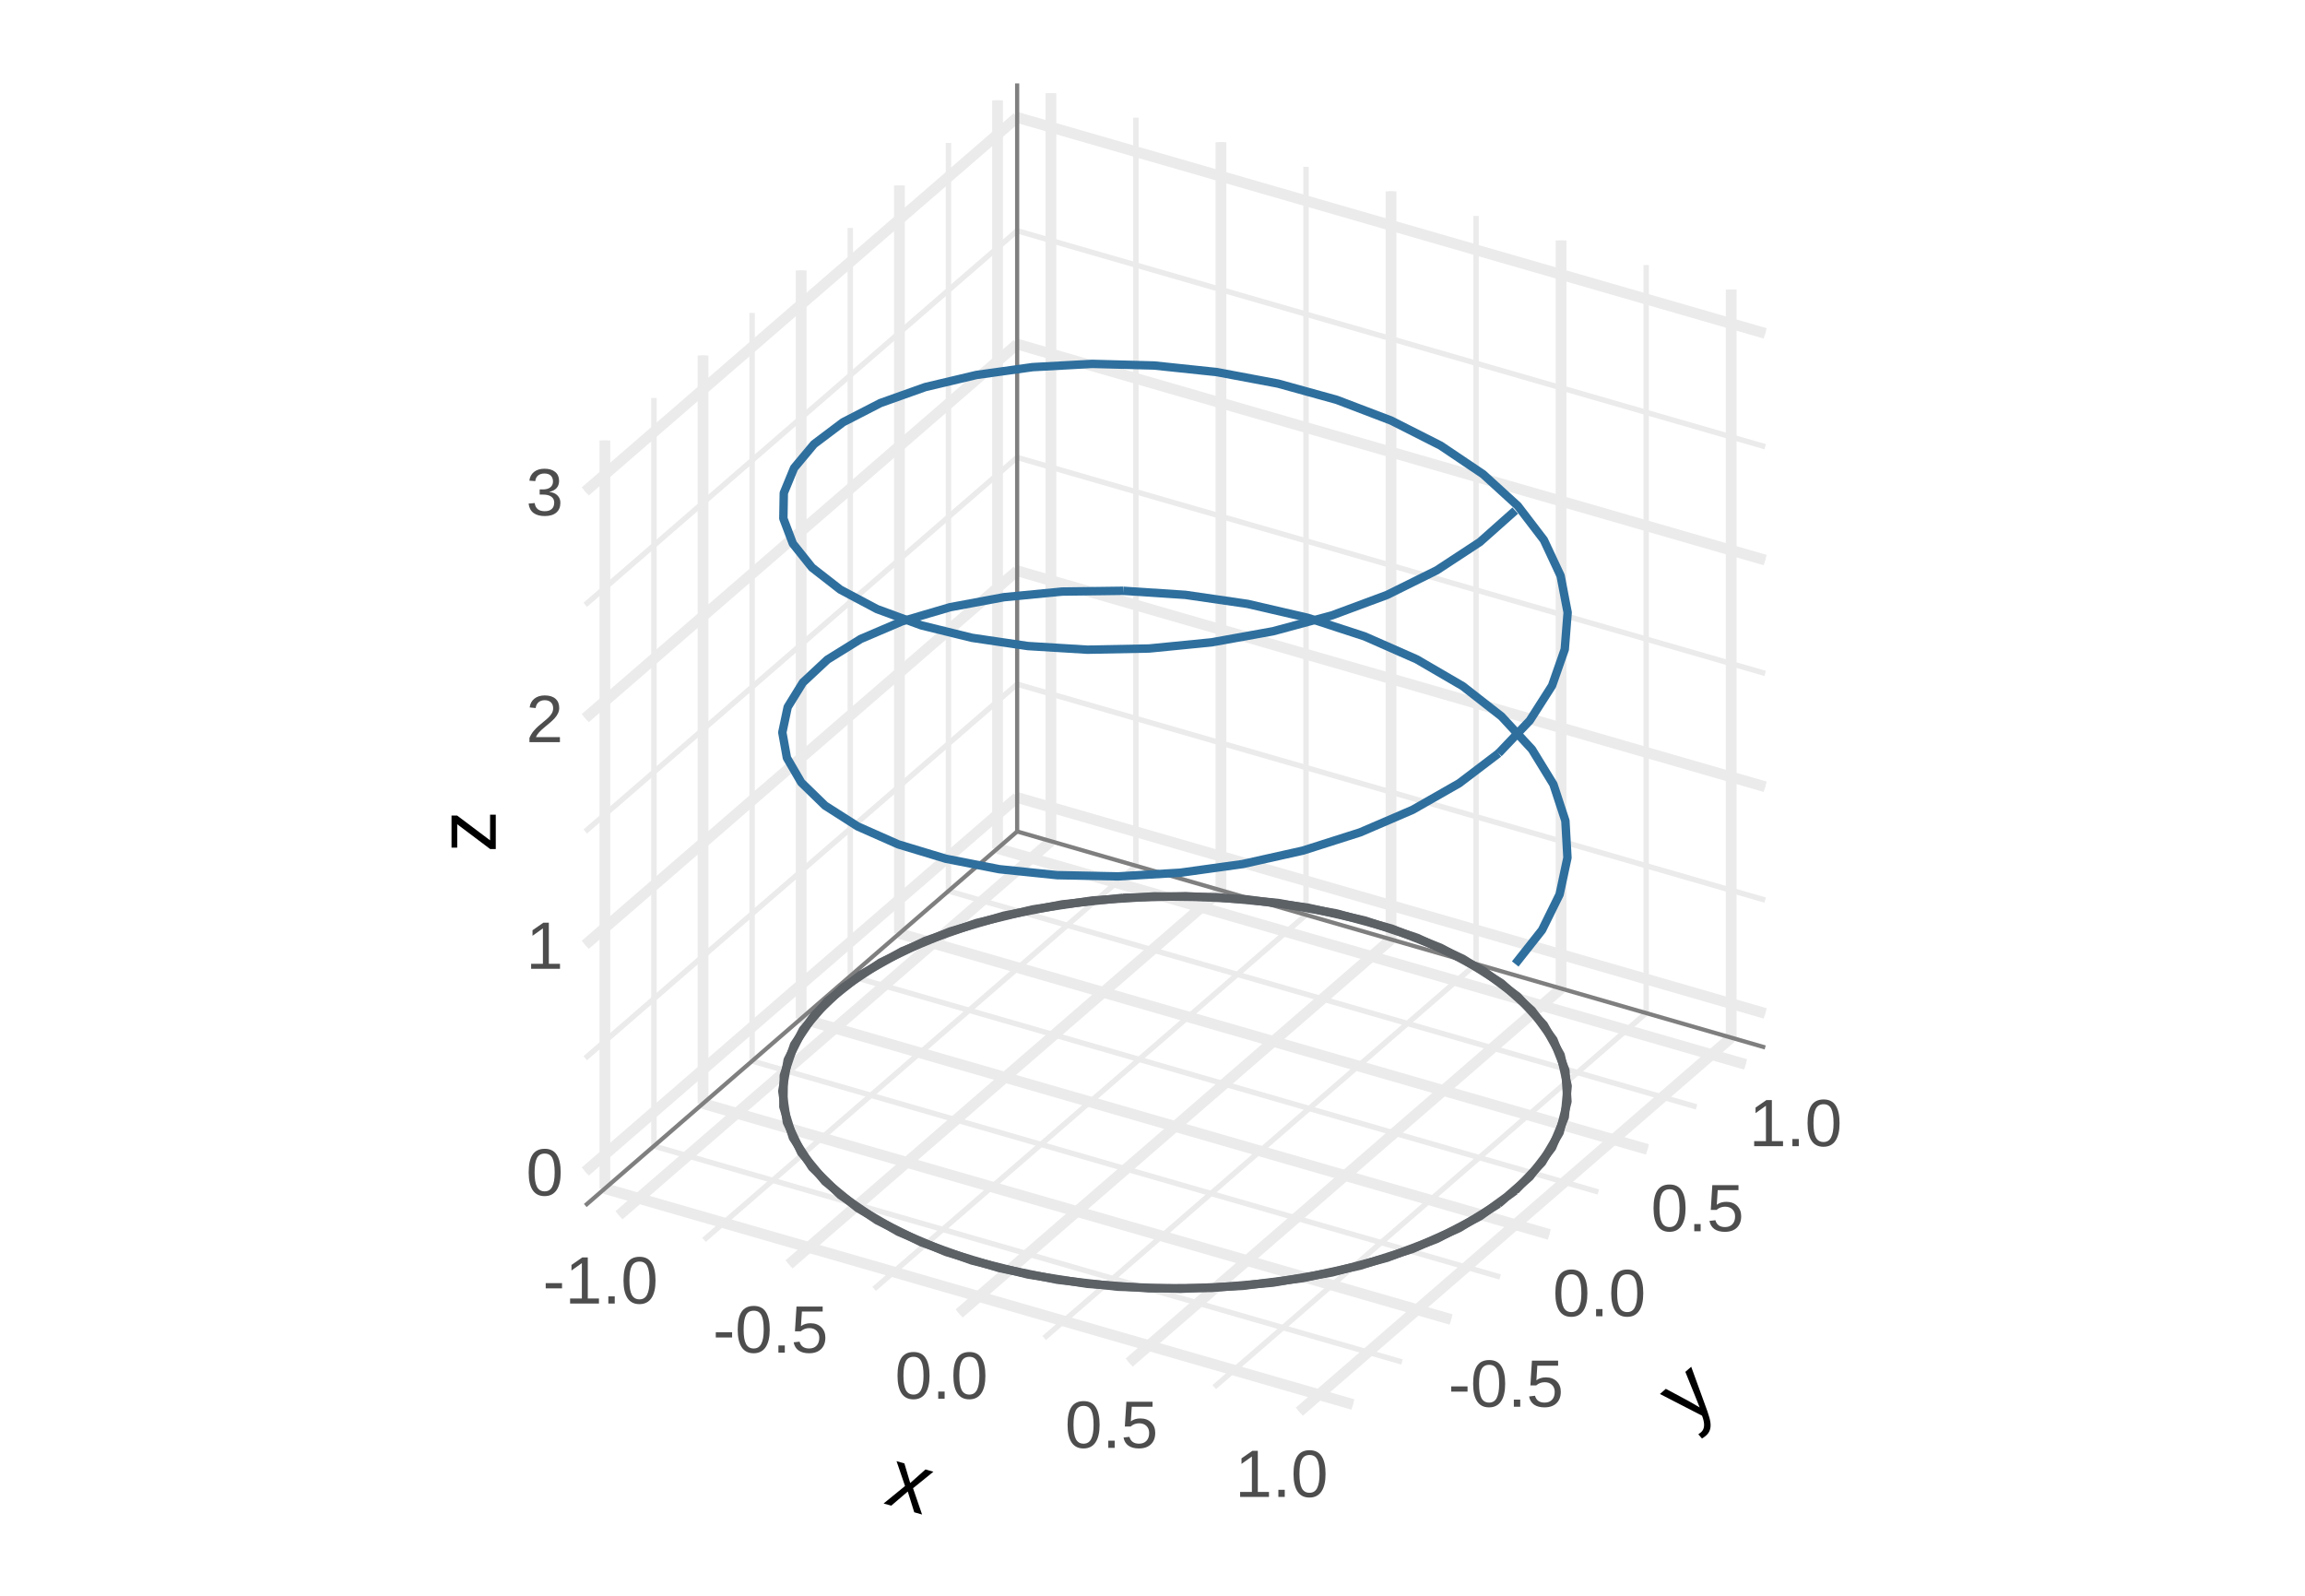
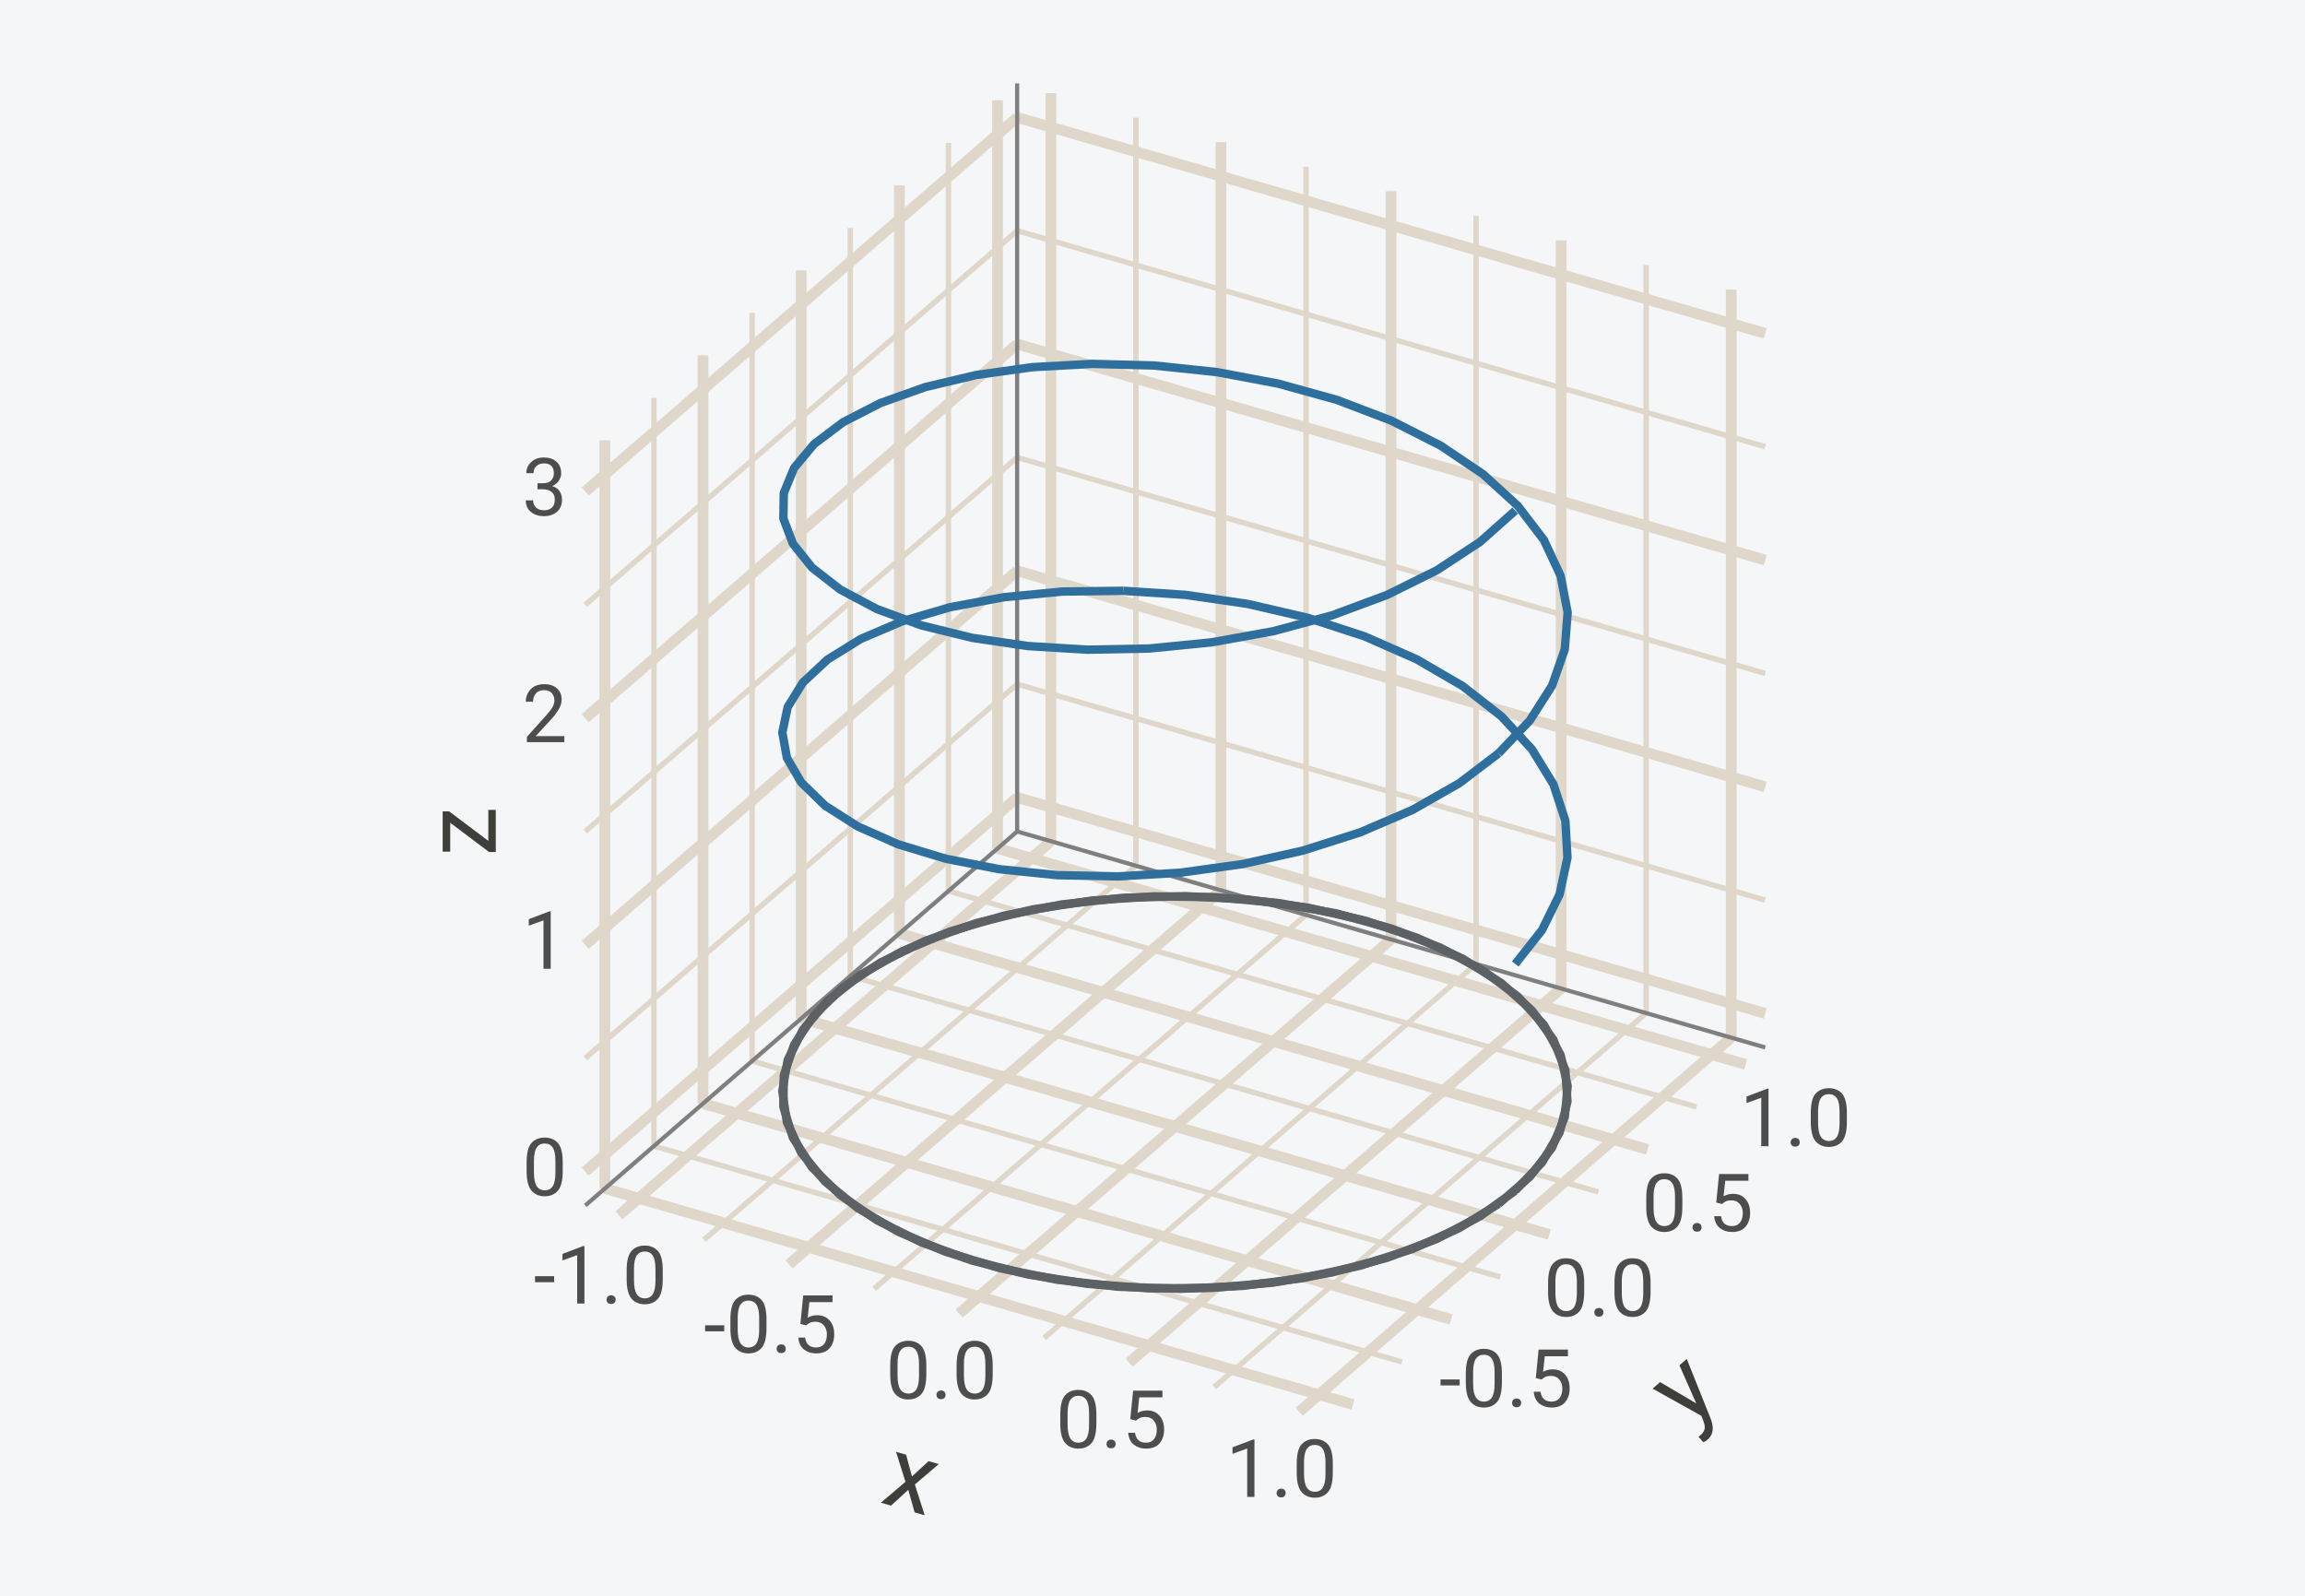
<svg xmlns="http://www.w3.org/2000/svg" width="468.00pt" height="324.00pt" viewBox="0 0 468.00 324.00">
  <g class="svglite">
    <defs>
      <style type="text/css">
-     .svglite line, .svglite polyline, .svglite polygon, .svglite path, .svglite rect, .svglite circle {
+     /* theme-aware-processed */
+     .svglite line, .svglite polyline, .svglite polygon, .svglite path, .svglite circle {
      fill: none;
-       stroke: #000000;
+       stroke: #3E3F3A;
+       stroke-linecap: round;
+       stroke-linejoin: round;
+       stroke-miterlimit: 10.00;
+     }
+     .svglite &gt; g &gt; rect {
+       fill: none;
+       stroke: #3E3F3A;
      stroke-linecap: round;
      stroke-linejoin: round;
      stroke-miterlimit: 10.00;
    }
    .svglite text {
      white-space: pre;
+       fill: #3E3F3A;
    }
    .svglite g.glyphgroup path {
      fill: inherit;
      stroke: none;
    }
  </style>
    </defs>
-     <rect width="100%" height="100%" style="stroke: none; fill: none;" />
+     <rect class="svg-bg" width="100%" height="100%" style="stroke: none; fill: #F5F6F8;" />
    <defs>
      <clipPath id="cpMC4wMHw0NjguMDB8MC4wMHwzMjQuMDA=">
        <rect x="0.00" y="0.00" width="468.00" height="324.00" />
      </clipPath>
    </defs>
    <g clip-path="url(#cpMC4wMHw0NjguMDB8MC4wMHwzMjQuMDA=)">
</g>
    <defs>
      <clipPath id="cpNzIuMDB8Mzk2LjAwfDAuMDB8MzI0LjAw">
        <rect x="72.00" y="0.00" width="324.00" height="324.00" />
      </clipPath>
    </defs>
    <g clip-path="url(#cpNzIuMDB8Mzk2LjAwfDAuMDB8MzI0LjAw)">
      <rect x="72.00" y="0.00" width="324.00" height="324.00" style="stroke-width: 1.65; stroke: none;" />
    </g>
    <g clip-path="url(#cpMC4wMHw0NjguMDB8MC4wMHwzMjQuMDA=)">
      <rect x="80.47" y="8.47" width="307.06" height="307.06" style="stroke-width: 1.65; stroke: none;" />
    </g>
    <defs>
      <clipPath id="cpOTcuNjd8Mzc5LjU2fDE2LjQ0fDI4OS4xMQ==">
        <rect x="97.67" y="16.44" width="281.90" height="272.67" />
      </clipPath>
    </defs>
    <g clip-path="url(#cpOTcuNjd8Mzc5LjU2fDE2LjQ0fDI4OS4xMQ==)">
-       <polyline points="122.81,241.32 122.81,89.43 " style="stroke-width: 1.10; stroke: #EBEBEB; stroke-linecap: butt;" />
-       <polyline points="132.77,232.69 132.77,80.80 " style="stroke-width: 1.10; stroke: #EBEBEB; stroke-linecap: butt;" />
-       <polyline points="142.74,224.06 142.74,72.17 " style="stroke-width: 1.10; stroke: #EBEBEB; stroke-linecap: butt;" />
-       <polyline points="152.71,215.42 152.71,63.54 " style="stroke-width: 1.10; stroke: #EBEBEB; stroke-linecap: butt;" />
-       <polyline points="162.67,206.79 162.67,54.91 " style="stroke-width: 1.10; stroke: #EBEBEB; stroke-linecap: butt;" />
-       <polyline points="172.64,198.16 172.64,46.28 " style="stroke-width: 1.10; stroke: #EBEBEB; stroke-linecap: butt;" />
-       <polyline points="182.61,189.53 182.61,37.65 " style="stroke-width: 1.10; stroke: #EBEBEB; stroke-linecap: butt;" />
-       <polyline points="192.57,180.90 192.57,29.01 " style="stroke-width: 1.10; stroke: #EBEBEB; stroke-linecap: butt;" />
-       <polyline points="202.54,172.27 202.54,20.38 " style="stroke-width: 1.10; stroke: #EBEBEB; stroke-linecap: butt;" />
-       <polyline points="122.81,241.32 122.81,89.43 " style="stroke-width: 2.19; stroke: #EBEBEB; stroke-linecap: butt;" />
-       <polyline points="142.74,224.06 142.74,72.17 " style="stroke-width: 2.19; stroke: #EBEBEB; stroke-linecap: butt;" />
-       <polyline points="162.67,206.79 162.67,54.91 " style="stroke-width: 2.19; stroke: #EBEBEB; stroke-linecap: butt;" />
-       <polyline points="182.61,189.53 182.61,37.65 " style="stroke-width: 2.19; stroke: #EBEBEB; stroke-linecap: butt;" />
-       <polyline points="202.54,172.27 202.54,20.38 " style="stroke-width: 2.19; stroke: #EBEBEB; stroke-linecap: butt;" />
-       <polyline points="118.83,237.86 206.52,161.92 " style="stroke-width: 1.10; stroke: #EBEBEB; stroke-linecap: butt;" />
-       <polyline points="118.83,214.85 206.52,138.91 " style="stroke-width: 1.10; stroke: #EBEBEB; stroke-linecap: butt;" />
-       <polyline points="118.83,191.83 206.52,115.89 " style="stroke-width: 1.10; stroke: #EBEBEB; stroke-linecap: butt;" />
-       <polyline points="118.83,168.82 206.52,92.88 " style="stroke-width: 1.10; stroke: #EBEBEB; stroke-linecap: butt;" />
-       <polyline points="118.83,145.81 206.52,69.87 " style="stroke-width: 1.10; stroke: #EBEBEB; stroke-linecap: butt;" />
-       <polyline points="118.83,122.80 206.52,46.85 " style="stroke-width: 1.10; stroke: #EBEBEB; stroke-linecap: butt;" />
-       <polyline points="118.83,99.78 206.52,23.84 " style="stroke-width: 1.10; stroke: #EBEBEB; stroke-linecap: butt;" />
-       <polyline points="118.83,237.86 206.52,161.92 " style="stroke-width: 2.19; stroke: #EBEBEB; stroke-linecap: butt;" />
-       <polyline points="118.83,191.83 206.52,115.89 " style="stroke-width: 2.19; stroke: #EBEBEB; stroke-linecap: butt;" />
-       <polyline points="118.83,145.81 206.52,69.87 " style="stroke-width: 2.19; stroke: #EBEBEB; stroke-linecap: butt;" />
-       <polyline points="118.83,99.78 206.52,23.84 " style="stroke-width: 2.19; stroke: #EBEBEB; stroke-linecap: butt;" />
-       <polyline points="213.37,170.80 213.37,18.92 " style="stroke-width: 1.10; stroke: #EBEBEB; stroke-linecap: butt;" />
-       <polyline points="230.63,175.78 230.63,23.90 " style="stroke-width: 1.10; stroke: #EBEBEB; stroke-linecap: butt;" />
-       <polyline points="247.90,180.77 247.90,28.88 " style="stroke-width: 1.10; stroke: #EBEBEB; stroke-linecap: butt;" />
-       <polyline points="265.17,185.75 265.17,33.87 " style="stroke-width: 1.10; stroke: #EBEBEB; stroke-linecap: butt;" />
-       <polyline points="282.43,190.74 282.43,38.85 " style="stroke-width: 1.10; stroke: #EBEBEB; stroke-linecap: butt;" />
-       <polyline points="299.70,195.72 299.70,43.84 " style="stroke-width: 1.10; stroke: #EBEBEB; stroke-linecap: butt;" />
-       <polyline points="316.96,200.71 316.96,48.82 " style="stroke-width: 1.10; stroke: #EBEBEB; stroke-linecap: butt;" />
-       <polyline points="334.23,205.69 334.23,53.81 " style="stroke-width: 1.10; stroke: #EBEBEB; stroke-linecap: butt;" />
-       <polyline points="351.50,210.67 351.50,58.79 " style="stroke-width: 1.10; stroke: #EBEBEB; stroke-linecap: butt;" />
-       <polyline points="213.37,170.80 213.37,18.92 " style="stroke-width: 2.19; stroke: #EBEBEB; stroke-linecap: butt;" />
-       <polyline points="247.90,180.77 247.90,28.88 " style="stroke-width: 2.19; stroke: #EBEBEB; stroke-linecap: butt;" />
-       <polyline points="282.43,190.74 282.43,38.85 " style="stroke-width: 2.19; stroke: #EBEBEB; stroke-linecap: butt;" />
-       <polyline points="316.96,200.71 316.96,48.82 " style="stroke-width: 2.19; stroke: #EBEBEB; stroke-linecap: butt;" />
-       <polyline points="351.50,210.67 351.50,58.79 " style="stroke-width: 2.19; stroke: #EBEBEB; stroke-linecap: butt;" />
-       <polyline points="206.52,161.92 358.40,205.76 " style="stroke-width: 1.10; stroke: #EBEBEB; stroke-linecap: butt;" />
-       <polyline points="206.52,138.91 358.40,182.75 " style="stroke-width: 1.10; stroke: #EBEBEB; stroke-linecap: butt;" />
-       <polyline points="206.52,115.89 358.40,159.74 " style="stroke-width: 1.10; stroke: #EBEBEB; stroke-linecap: butt;" />
-       <polyline points="206.52,92.88 358.40,136.73 " style="stroke-width: 1.10; stroke: #EBEBEB; stroke-linecap: butt;" />
-       <polyline points="206.52,69.87 358.40,113.71 " style="stroke-width: 1.10; stroke: #EBEBEB; stroke-linecap: butt;" />
-       <polyline points="206.52,46.85 358.40,90.70 " style="stroke-width: 1.10; stroke: #EBEBEB; stroke-linecap: butt;" />
-       <polyline points="206.52,23.84 358.40,67.69 " style="stroke-width: 1.10; stroke: #EBEBEB; stroke-linecap: butt;" />
-       <polyline points="206.52,161.92 358.40,205.76 " style="stroke-width: 2.19; stroke: #EBEBEB; stroke-linecap: butt;" />
-       <polyline points="206.52,115.89 358.40,159.74 " style="stroke-width: 2.19; stroke: #EBEBEB; stroke-linecap: butt;" />
-       <polyline points="206.52,69.87 358.40,113.71 " style="stroke-width: 2.19; stroke: #EBEBEB; stroke-linecap: butt;" />
-       <polyline points="206.52,23.84 358.40,67.69 " style="stroke-width: 2.19; stroke: #EBEBEB; stroke-linecap: butt;" />
-       <polyline points="125.68,246.74 213.37,170.80 " style="stroke-width: 1.10; stroke: #EBEBEB; stroke-linecap: butt;" />
-       <polyline points="142.94,251.73 230.63,175.78 " style="stroke-width: 1.10; stroke: #EBEBEB; stroke-linecap: butt;" />
-       <polyline points="160.21,256.71 247.90,180.77 " style="stroke-width: 1.10; stroke: #EBEBEB; stroke-linecap: butt;" />
-       <polyline points="177.48,261.69 265.17,185.75 " style="stroke-width: 1.10; stroke: #EBEBEB; stroke-linecap: butt;" />
-       <polyline points="194.74,266.68 282.43,190.74 " style="stroke-width: 1.10; stroke: #EBEBEB; stroke-linecap: butt;" />
-       <polyline points="212.01,271.66 299.70,195.72 " style="stroke-width: 1.10; stroke: #EBEBEB; stroke-linecap: butt;" />
-       <polyline points="229.27,276.65 316.96,200.71 " style="stroke-width: 1.10; stroke: #EBEBEB; stroke-linecap: butt;" />
-       <polyline points="246.54,281.63 334.23,205.69 " style="stroke-width: 1.10; stroke: #EBEBEB; stroke-linecap: butt;" />
-       <polyline points="263.81,286.62 351.50,210.67 " style="stroke-width: 1.10; stroke: #EBEBEB; stroke-linecap: butt;" />
-       <polyline points="125.68,246.74 213.37,170.80 " style="stroke-width: 2.19; stroke: #EBEBEB; stroke-linecap: butt;" />
-       <polyline points="160.21,256.71 247.90,180.77 " style="stroke-width: 2.19; stroke: #EBEBEB; stroke-linecap: butt;" />
-       <polyline points="194.74,266.68 282.43,190.74 " style="stroke-width: 2.19; stroke: #EBEBEB; stroke-linecap: butt;" />
-       <polyline points="229.27,276.65 316.96,200.71 " style="stroke-width: 2.19; stroke: #EBEBEB; stroke-linecap: butt;" />
-       <polyline points="263.81,286.62 351.50,210.67 " style="stroke-width: 2.19; stroke: #EBEBEB; stroke-linecap: butt;" />
-       <polyline points="122.81,241.32 274.69,285.16 " style="stroke-width: 1.10; stroke: #EBEBEB; stroke-linecap: butt;" />
-       <polyline points="132.77,232.69 284.66,276.53 " style="stroke-width: 1.10; stroke: #EBEBEB; stroke-linecap: butt;" />
-       <polyline points="142.74,224.06 294.62,267.90 " style="stroke-width: 1.10; stroke: #EBEBEB; stroke-linecap: butt;" />
-       <polyline points="152.71,215.42 304.59,259.27 " style="stroke-width: 1.10; stroke: #EBEBEB; stroke-linecap: butt;" />
-       <polyline points="162.67,206.79 314.56,250.64 " style="stroke-width: 1.10; stroke: #EBEBEB; stroke-linecap: butt;" />
-       <polyline points="172.64,198.16 324.52,242.01 " style="stroke-width: 1.10; stroke: #EBEBEB; stroke-linecap: butt;" />
-       <polyline points="182.61,189.53 334.49,233.37 " style="stroke-width: 1.10; stroke: #EBEBEB; stroke-linecap: butt;" />
-       <polyline points="192.57,180.90 344.46,224.74 " style="stroke-width: 1.10; stroke: #EBEBEB; stroke-linecap: butt;" />
-       <polyline points="202.54,172.27 354.42,216.11 " style="stroke-width: 1.10; stroke: #EBEBEB; stroke-linecap: butt;" />
-       <polyline points="122.81,241.32 274.69,285.16 " style="stroke-width: 2.19; stroke: #EBEBEB; stroke-linecap: butt;" />
-       <polyline points="142.74,224.06 294.62,267.90 " style="stroke-width: 2.19; stroke: #EBEBEB; stroke-linecap: butt;" />
-       <polyline points="162.67,206.79 314.56,250.64 " style="stroke-width: 2.19; stroke: #EBEBEB; stroke-linecap: butt;" />
-       <polyline points="182.61,189.53 334.49,233.37 " style="stroke-width: 2.19; stroke: #EBEBEB; stroke-linecap: butt;" />
-       <polyline points="202.54,172.27 354.42,216.11 " style="stroke-width: 2.19; stroke: #EBEBEB; stroke-linecap: butt;" />
+       <polyline points="122.81,241.32 122.81,89.43 " style="stroke-width: 1.10; stroke: #DFD7CA; stroke-linecap: butt;" />
+       <polyline points="132.77,232.69 132.77,80.80 " style="stroke-width: 1.10; stroke: #DFD7CA; stroke-linecap: butt;" />
+       <polyline points="142.74,224.06 142.74,72.17 " style="stroke-width: 1.10; stroke: #DFD7CA; stroke-linecap: butt;" />
+       <polyline points="152.71,215.42 152.71,63.54 " style="stroke-width: 1.10; stroke: #DFD7CA; stroke-linecap: butt;" />
+       <polyline points="162.67,206.79 162.67,54.91 " style="stroke-width: 1.10; stroke: #DFD7CA; stroke-linecap: butt;" />
+       <polyline points="172.64,198.16 172.64,46.28 " style="stroke-width: 1.10; stroke: #DFD7CA; stroke-linecap: butt;" />
+       <polyline points="182.61,189.53 182.61,37.65 " style="stroke-width: 1.10; stroke: #DFD7CA; stroke-linecap: butt;" />
+       <polyline points="192.57,180.90 192.57,29.01 " style="stroke-width: 1.10; stroke: #DFD7CA; stroke-linecap: butt;" />
+       <polyline points="202.54,172.27 202.54,20.38 " style="stroke-width: 1.10; stroke: #DFD7CA; stroke-linecap: butt;" />
+       <polyline points="122.81,241.32 122.81,89.43 " style="stroke-width: 2.19; stroke: #DFD7CA; stroke-linecap: butt;" />
+       <polyline points="142.74,224.06 142.74,72.17 " style="stroke-width: 2.19; stroke: #DFD7CA; stroke-linecap: butt;" />
+       <polyline points="162.67,206.79 162.67,54.91 " style="stroke-width: 2.19; stroke: #DFD7CA; stroke-linecap: butt;" />
+       <polyline points="182.61,189.53 182.61,37.65 " style="stroke-width: 2.19; stroke: #DFD7CA; stroke-linecap: butt;" />
+       <polyline points="202.54,172.27 202.54,20.38 " style="stroke-width: 2.19; stroke: #DFD7CA; stroke-linecap: butt;" />
+       <polyline points="118.83,237.86 206.52,161.92 " style="stroke-width: 1.10; stroke: #DFD7CA; stroke-linecap: butt;" />
+       <polyline points="118.83,214.85 206.52,138.91 " style="stroke-width: 1.10; stroke: #DFD7CA; stroke-linecap: butt;" />
+       <polyline points="118.83,191.83 206.52,115.89 " style="stroke-width: 1.10; stroke: #DFD7CA; stroke-linecap: butt;" />
+       <polyline points="118.83,168.82 206.52,92.88 " style="stroke-width: 1.10; stroke: #DFD7CA; stroke-linecap: butt;" />
+       <polyline points="118.83,145.81 206.52,69.87 " style="stroke-width: 1.10; stroke: #DFD7CA; stroke-linecap: butt;" />
+       <polyline points="118.83,122.80 206.52,46.85 " style="stroke-width: 1.10; stroke: #DFD7CA; stroke-linecap: butt;" />
+       <polyline points="118.83,99.78 206.52,23.84 " style="stroke-width: 1.10; stroke: #DFD7CA; stroke-linecap: butt;" />
+       <polyline points="118.83,237.86 206.52,161.92 " style="stroke-width: 2.19; stroke: #DFD7CA; stroke-linecap: butt;" />
+       <polyline points="118.83,191.83 206.52,115.89 " style="stroke-width: 2.19; stroke: #DFD7CA; stroke-linecap: butt;" />
+       <polyline points="118.83,145.81 206.52,69.87 " style="stroke-width: 2.19; stroke: #DFD7CA; stroke-linecap: butt;" />
+       <polyline points="118.83,99.78 206.52,23.84 " style="stroke-width: 2.19; stroke: #DFD7CA; stroke-linecap: butt;" />
+       <polyline points="213.37,170.80 213.37,18.92 " style="stroke-width: 1.10; stroke: #DFD7CA; stroke-linecap: butt;" />
+       <polyline points="230.63,175.78 230.63,23.90 " style="stroke-width: 1.10; stroke: #DFD7CA; stroke-linecap: butt;" />
+       <polyline points="247.90,180.77 247.90,28.88 " style="stroke-width: 1.10; stroke: #DFD7CA; stroke-linecap: butt;" />
+       <polyline points="265.17,185.75 265.17,33.87 " style="stroke-width: 1.10; stroke: #DFD7CA; stroke-linecap: butt;" />
+       <polyline points="282.43,190.74 282.43,38.85 " style="stroke-width: 1.10; stroke: #DFD7CA; stroke-linecap: butt;" />
+       <polyline points="299.70,195.72 299.70,43.84 " style="stroke-width: 1.10; stroke: #DFD7CA; stroke-linecap: butt;" />
+       <polyline points="316.96,200.71 316.96,48.82 " style="stroke-width: 1.10; stroke: #DFD7CA; stroke-linecap: butt;" />
+       <polyline points="334.23,205.69 334.23,53.81 " style="stroke-width: 1.10; stroke: #DFD7CA; stroke-linecap: butt;" />
+       <polyline points="351.50,210.67 351.50,58.79 " style="stroke-width: 1.10; stroke: #DFD7CA; stroke-linecap: butt;" />
+       <polyline points="213.37,170.80 213.37,18.92 " style="stroke-width: 2.19; stroke: #DFD7CA; stroke-linecap: butt;" />
+       <polyline points="247.90,180.77 247.90,28.88 " style="stroke-width: 2.19; stroke: #DFD7CA; stroke-linecap: butt;" />
+       <polyline points="282.43,190.74 282.43,38.85 " style="stroke-width: 2.19; stroke: #DFD7CA; stroke-linecap: butt;" />
+       <polyline points="316.96,200.71 316.96,48.82 " style="stroke-width: 2.19; stroke: #DFD7CA; stroke-linecap: butt;" />
+       <polyline points="351.50,210.67 351.50,58.79 " style="stroke-width: 2.19; stroke: #DFD7CA; stroke-linecap: butt;" />
+       <polyline points="206.52,161.92 358.40,205.76 " style="stroke-width: 1.10; stroke: #DFD7CA; stroke-linecap: butt;" />
+       <polyline points="206.52,138.91 358.40,182.75 " style="stroke-width: 1.10; stroke: #DFD7CA; stroke-linecap: butt;" />
+       <polyline points="206.52,115.89 358.40,159.74 " style="stroke-width: 1.10; stroke: #DFD7CA; stroke-linecap: butt;" />
+       <polyline points="206.52,92.88 358.40,136.73 " style="stroke-width: 1.10; stroke: #DFD7CA; stroke-linecap: butt;" />
+       <polyline points="206.52,69.87 358.40,113.71 " style="stroke-width: 1.10; stroke: #DFD7CA; stroke-linecap: butt;" />
+       <polyline points="206.52,46.85 358.40,90.70 " style="stroke-width: 1.10; stroke: #DFD7CA; stroke-linecap: butt;" />
+       <polyline points="206.52,23.84 358.40,67.69 " style="stroke-width: 1.10; stroke: #DFD7CA; stroke-linecap: butt;" />
+       <polyline points="206.52,161.92 358.40,205.76 " style="stroke-width: 2.19; stroke: #DFD7CA; stroke-linecap: butt;" />
+       <polyline points="206.52,115.89 358.40,159.74 " style="stroke-width: 2.19; stroke: #DFD7CA; stroke-linecap: butt;" />
+       <polyline points="206.52,69.87 358.40,113.71 " style="stroke-width: 2.19; stroke: #DFD7CA; stroke-linecap: butt;" />
+       <polyline points="206.52,23.84 358.40,67.69 " style="stroke-width: 2.19; stroke: #DFD7CA; stroke-linecap: butt;" />
+       <polyline points="125.68,246.74 213.37,170.80 " style="stroke-width: 1.10; stroke: #DFD7CA; stroke-linecap: butt;" />
+       <polyline points="142.94,251.73 230.63,175.78 " style="stroke-width: 1.10; stroke: #DFD7CA; stroke-linecap: butt;" />
+       <polyline points="160.21,256.71 247.90,180.77 " style="stroke-width: 1.10; stroke: #DFD7CA; stroke-linecap: butt;" />
+       <polyline points="177.48,261.69 265.17,185.75 " style="stroke-width: 1.10; stroke: #DFD7CA; stroke-linecap: butt;" />
+       <polyline points="194.74,266.68 282.43,190.74 " style="stroke-width: 1.10; stroke: #DFD7CA; stroke-linecap: butt;" />
+       <polyline points="212.01,271.66 299.70,195.72 " style="stroke-width: 1.10; stroke: #DFD7CA; stroke-linecap: butt;" />
+       <polyline points="229.27,276.65 316.96,200.71 " style="stroke-width: 1.10; stroke: #DFD7CA; stroke-linecap: butt;" />
+       <polyline points="246.54,281.63 334.23,205.69 " style="stroke-width: 1.10; stroke: #DFD7CA; stroke-linecap: butt;" />
+       <polyline points="263.81,286.62 351.50,210.67 " style="stroke-width: 1.10; stroke: #DFD7CA; stroke-linecap: butt;" />
+       <polyline points="125.68,246.74 213.37,170.80 " style="stroke-width: 2.19; stroke: #DFD7CA; stroke-linecap: butt;" />
+       <polyline points="160.21,256.71 247.90,180.77 " style="stroke-width: 2.19; stroke: #DFD7CA; stroke-linecap: butt;" />
+       <polyline points="194.74,266.68 282.43,190.74 " style="stroke-width: 2.19; stroke: #DFD7CA; stroke-linecap: butt;" />
+       <polyline points="229.27,276.65 316.96,200.71 " style="stroke-width: 2.19; stroke: #DFD7CA; stroke-linecap: butt;" />
+       <polyline points="263.81,286.62 351.50,210.67 " style="stroke-width: 2.19; stroke: #DFD7CA; stroke-linecap: butt;" />
+       <polyline points="122.81,241.32 274.69,285.16 " style="stroke-width: 1.10; stroke: #DFD7CA; stroke-linecap: butt;" />
+       <polyline points="132.77,232.69 284.66,276.53 " style="stroke-width: 1.10; stroke: #DFD7CA; stroke-linecap: butt;" />
+       <polyline points="142.74,224.06 294.62,267.90 " style="stroke-width: 1.10; stroke: #DFD7CA; stroke-linecap: butt;" />
+       <polyline points="152.71,215.42 304.59,259.27 " style="stroke-width: 1.10; stroke: #DFD7CA; stroke-linecap: butt;" />
+       <polyline points="162.67,206.79 314.56,250.64 " style="stroke-width: 1.10; stroke: #DFD7CA; stroke-linecap: butt;" />
+       <polyline points="172.64,198.16 324.52,242.01 " style="stroke-width: 1.10; stroke: #DFD7CA; stroke-linecap: butt;" />
+       <polyline points="182.61,189.53 334.49,233.37 " style="stroke-width: 1.10; stroke: #DFD7CA; stroke-linecap: butt;" />
+       <polyline points="192.57,180.90 344.46,224.74 " style="stroke-width: 1.10; stroke: #DFD7CA; stroke-linecap: butt;" />
+       <polyline points="202.54,172.27 354.42,216.11 " style="stroke-width: 1.10; stroke: #DFD7CA; stroke-linecap: butt;" />
+       <polyline points="122.81,241.32 274.69,285.16 " style="stroke-width: 2.19; stroke: #DFD7CA; stroke-linecap: butt;" />
+       <polyline points="142.74,224.06 294.62,267.90 " style="stroke-width: 2.19; stroke: #DFD7CA; stroke-linecap: butt;" />
+       <polyline points="162.67,206.79 314.56,250.64 " style="stroke-width: 2.19; stroke: #DFD7CA; stroke-linecap: butt;" />
+       <polyline points="182.61,189.53 334.49,233.37 " style="stroke-width: 2.19; stroke: #DFD7CA; stroke-linecap: butt;" />
+       <polyline points="202.54,172.27 354.42,216.11 " style="stroke-width: 2.19; stroke: #DFD7CA; stroke-linecap: butt;" />
      <polyline points="206.52,168.82 358.40,212.67 " style="stroke-width: 0.85; stroke: #7F7F7F; stroke-linecap: butt;" />
      <polyline points="118.83,244.76 206.52,168.82 " style="stroke-width: 0.85; stroke: #7F7F7F; stroke-linecap: butt;" />
      <polyline points="206.52,168.82 206.52,16.94 " style="stroke-width: 0.85; stroke: #7F7F7F; stroke-linecap: butt;" />
      <polyline points="228.04,182.28 215.65,183.62 203.84,185.91 192.91,189.12 183.14,193.15 174.76,197.90 167.99,203.25 163.01,209.08 159.93,215.22 158.84,221.54 159.77,227.85 162.68,234.02 167.51,239.88 174.14,245.28 182.39,250.09 192.06,254.18 202.91,257.46 214.66,259.83 227.01,261.25 239.65,261.67 252.27,261.08 264.54,259.50 276.16,256.97 286.82,253.56 296.27,249.34 304.27,244.42 " style="stroke-width: 1.71; stroke: #5C6166; stroke-linecap: butt;" />
      <polyline points="307.65,241.74 313.09,236.02 316.66,229.94 318.25,223.66 317.83,217.32 315.40,211.11 311.04,205.16 304.85,199.63 296.99,194.66 287.65,190.38 277.07,186.89 265.52,184.28 253.29,182.62 240.69,181.95 228.04,182.28 " style="stroke-width: 1.71; stroke: #5C6166; stroke-linecap: butt;" />
      <polyline points="304.27,244.42 310.60,238.93 315.12,233.02 317.70,226.81 318.29,220.49 316.86,214.19 313.46,208.09 308.17,202.33 301.12,197.07 292.49,192.43 282.50,188.53 271.40,185.47 259.48,183.33 247.02,182.16 234.35,181.99 221.79,182.83 209.66,184.65 198.25,187.41 187.86,191.03 178.76,195.44 171.16,200.51 165.27,206.12 161.23,212.12 159.14,218.37 159.05,224.70 160.98,230.97 164.86,237.00 170.61,242.64 178.07,247.76 187.06,252.23 197.35,255.93 208.69,258.76 220.77,260.66 233.31,261.58 245.98,261.50 258.47,260.42 270.45,258.35 281.63,255.37 291.72,251.54 300.47,246.96 307.65,241.74 " style="stroke-width: 1.71; stroke: #5C6166; stroke-linecap: butt;" />
      <polyline points="228.04,119.95 215.65,120.11 203.84,121.25 192.91,123.28 183.14,126.15 174.76,129.73 167.99,133.93 163.01,138.58 159.93,143.56 158.84,148.71 159.77,153.86 162.68,158.86 167.51,163.56 174.14,167.79 182.39,171.44 192.06,174.36 202.91,176.48 214.66,177.69 227.01,177.94 239.65,177.19 252.27,175.44 264.54,172.70 276.16,169.00 286.82,164.42 296.27,159.03 304.27,152.95 " style="stroke-width: 1.71; stroke: #2E6F9E; stroke-linecap: butt;" />
      <polyline points="307.65,195.72 313.09,188.83 316.66,181.59 318.25,174.14 317.83,166.64 315.40,159.25 311.04,152.14 304.85,145.45 296.99,139.31 287.65,133.87 277.07,129.21 265.52,125.44 253.29,122.61 240.69,120.78 228.04,119.95 " style="stroke-width: 1.71; stroke: #2E6F9E; stroke-linecap: butt;" />
      <polyline points="304.27,152.95 310.60,146.30 315.12,139.22 317.70,131.85 318.29,124.36 316.86,116.90 313.46,109.63 308.17,102.71 301.12,96.28 292.49,90.47 282.50,85.41 271.40,81.18 259.48,77.88 247.02,75.54 234.35,74.21 221.79,73.88 209.66,74.54 198.25,76.13 187.86,78.59 178.76,81.83 171.16,85.74 165.27,90.18 161.23,95.02 159.14,100.10 159.05,105.27 160.98,110.37 164.86,115.23 170.61,119.71 178.07,123.67 187.06,126.97 197.35,129.50 208.69,131.17 220.77,131.91 233.31,131.67 245.98,130.42 258.47,128.17 270.45,124.94 281.63,120.79 291.72,115.79 300.47,110.05 307.65,103.67 " style="stroke-width: 1.71; stroke: #2E6F9E; stroke-linecap: butt;" />
    </g>
    <g clip-path="url(#cpMC4wMHw0NjguMDB8MC4wMHwzMjQuMDA=)">
-       <text x="121.91" y="264.66" text-anchor="middle" style="font-size: 13.60px;fill: #4D4D4D; font-family: &quot;Arial&quot;;" textLength="23.44px" lengthAdjust="spacingAndGlyphs">-1.0</text>
-       <text x="156.44" y="274.63" text-anchor="middle" style="font-size: 13.60px;fill: #4D4D4D; font-family: &quot;Arial&quot;;" textLength="23.44px" lengthAdjust="spacingAndGlyphs">-0.5</text>
-       <text x="191.15" y="283.99" text-anchor="middle" style="font-size: 13.60px;fill: #4D4D4D; font-family: &quot;Arial&quot;;" textLength="18.91px" lengthAdjust="spacingAndGlyphs">0.0</text>
-       <text x="225.68" y="293.96" text-anchor="middle" style="font-size: 13.60px;fill: #4D4D4D; font-family: &quot;Arial&quot;;" textLength="18.91px" lengthAdjust="spacingAndGlyphs">0.5</text>
-       <text x="260.21" y="303.93" text-anchor="middle" style="font-size: 13.60px;fill: #4D4D4D; font-family: &quot;Arial&quot;;" textLength="18.91px" lengthAdjust="spacingAndGlyphs">1.0</text>
-       <text transform="translate(183.31,306.38) rotate(16)" text-anchor="middle" style="font-size: 17.00px; font-family: &quot;Arial&quot;;" textLength="8.50px" lengthAdjust="spacingAndGlyphs">x</text>
-       <text x="305.76" y="285.62" text-anchor="middle" style="font-size: 13.60px;fill: #4D4D4D; font-family: &quot;Arial&quot;;" textLength="23.44px" lengthAdjust="spacingAndGlyphs">-0.5</text>
-       <text x="324.72" y="267.24" text-anchor="middle" style="font-size: 13.60px;fill: #4D4D4D; font-family: &quot;Arial&quot;;" textLength="18.91px" lengthAdjust="spacingAndGlyphs">0.0</text>
-       <text x="344.65" y="249.98" text-anchor="middle" style="font-size: 13.60px;fill: #4D4D4D; font-family: &quot;Arial&quot;;" textLength="18.91px" lengthAdjust="spacingAndGlyphs">0.5</text>
-       <text x="364.58" y="232.71" text-anchor="middle" style="font-size: 13.60px;fill: #4D4D4D; font-family: &quot;Arial&quot;;" textLength="18.91px" lengthAdjust="spacingAndGlyphs">1.0</text>
-       <text transform="translate(346.09,287.05) rotate(-41)" text-anchor="middle" style="font-size: 17.00px; font-family: &quot;Arial&quot;;" textLength="8.50px" lengthAdjust="spacingAndGlyphs">y</text>
-       <text x="110.59" y="242.73" text-anchor="middle" style="font-size: 13.60px;fill: #4D4D4D; font-family: &quot;Arial&quot;;" textLength="7.56px" lengthAdjust="spacingAndGlyphs">0</text>
-       <text x="110.59" y="196.70" text-anchor="middle" style="font-size: 13.60px;fill: #4D4D4D; font-family: &quot;Arial&quot;;" textLength="7.56px" lengthAdjust="spacingAndGlyphs">1</text>
-       <text x="110.59" y="150.68" text-anchor="middle" style="font-size: 13.60px;fill: #4D4D4D; font-family: &quot;Arial&quot;;" textLength="7.56px" lengthAdjust="spacingAndGlyphs">2</text>
-       <text x="110.59" y="104.65" text-anchor="middle" style="font-size: 13.60px;fill: #4D4D4D; font-family: &quot;Arial&quot;;" textLength="7.56px" lengthAdjust="spacingAndGlyphs">3</text>
-       <text transform="translate(100.66,168.82) rotate(-90)" text-anchor="middle" style="font-size: 17.00px; font-family: &quot;Arial&quot;;" textLength="8.50px" lengthAdjust="spacingAndGlyphs">z</text>
+       <text x="121.91" y="264.66" text-anchor="middle" style="font-size: 1.36em;fill: #4D4D4D; font-family: &quot;Roboto&quot;, -apple-system, BlinkMacSystemFont, &quot;Segoe UI&quot;, system-ui, sans-serif;">-1.0</text>
+       <text x="156.44" y="274.63" text-anchor="middle" style="font-size: 1.36em;fill: #4D4D4D; font-family: &quot;Roboto&quot;, -apple-system, BlinkMacSystemFont, &quot;Segoe UI&quot;, system-ui, sans-serif;">-0.5</text>
+       <text x="191.15" y="283.99" text-anchor="middle" style="font-size: 1.36em;fill: #4D4D4D; font-family: &quot;Roboto&quot;, -apple-system, BlinkMacSystemFont, &quot;Segoe UI&quot;, system-ui, sans-serif;">0.0</text>
+       <text x="225.68" y="293.96" text-anchor="middle" style="font-size: 1.36em;fill: #4D4D4D; font-family: &quot;Roboto&quot;, -apple-system, BlinkMacSystemFont, &quot;Segoe UI&quot;, system-ui, sans-serif;">0.5</text>
+       <text x="260.21" y="303.93" text-anchor="middle" style="font-size: 1.36em;fill: #4D4D4D; font-family: &quot;Roboto&quot;, -apple-system, BlinkMacSystemFont, &quot;Segoe UI&quot;, system-ui, sans-serif;">1.0</text>
+       <text transform="translate(183.31,306.38) rotate(16)" text-anchor="middle" style="font-size: 1.7em; font-family: &quot;Roboto&quot;, -apple-system, BlinkMacSystemFont, &quot;Segoe UI&quot;, system-ui, sans-serif;">x</text>
+       <text x="305.76" y="285.62" text-anchor="middle" style="font-size: 1.36em;fill: #4D4D4D; font-family: &quot;Roboto&quot;, -apple-system, BlinkMacSystemFont, &quot;Segoe UI&quot;, system-ui, sans-serif;">-0.5</text>
+       <text x="324.72" y="267.24" text-anchor="middle" style="font-size: 1.36em;fill: #4D4D4D; font-family: &quot;Roboto&quot;, -apple-system, BlinkMacSystemFont, &quot;Segoe UI&quot;, system-ui, sans-serif;">0.0</text>
+       <text x="344.65" y="249.98" text-anchor="middle" style="font-size: 1.36em;fill: #4D4D4D; font-family: &quot;Roboto&quot;, -apple-system, BlinkMacSystemFont, &quot;Segoe UI&quot;, system-ui, sans-serif;">0.5</text>
+       <text x="364.58" y="232.71" text-anchor="middle" style="font-size: 1.36em;fill: #4D4D4D; font-family: &quot;Roboto&quot;, -apple-system, BlinkMacSystemFont, &quot;Segoe UI&quot;, system-ui, sans-serif;">1.0</text>
+       <text transform="translate(346.09,287.05) rotate(-41)" text-anchor="middle" style="font-size: 1.7em; font-family: &quot;Roboto&quot;, -apple-system, BlinkMacSystemFont, &quot;Segoe UI&quot;, system-ui, sans-serif;">y</text>
+       <text x="110.59" y="242.73" text-anchor="middle" style="font-size: 1.36em;fill: #4D4D4D; font-family: &quot;Roboto&quot;, -apple-system, BlinkMacSystemFont, &quot;Segoe UI&quot;, system-ui, sans-serif;">0</text>
+       <text x="110.59" y="196.70" text-anchor="middle" style="font-size: 1.36em;fill: #4D4D4D; font-family: &quot;Roboto&quot;, -apple-system, BlinkMacSystemFont, &quot;Segoe UI&quot;, system-ui, sans-serif;">1</text>
+       <text x="110.59" y="150.68" text-anchor="middle" style="font-size: 1.36em;fill: #4D4D4D; font-family: &quot;Roboto&quot;, -apple-system, BlinkMacSystemFont, &quot;Segoe UI&quot;, system-ui, sans-serif;">2</text>
+       <text x="110.59" y="104.65" text-anchor="middle" style="font-size: 1.36em;fill: #4D4D4D; font-family: &quot;Roboto&quot;, -apple-system, BlinkMacSystemFont, &quot;Segoe UI&quot;, system-ui, sans-serif;">3</text>
+       <text transform="translate(100.66,168.82) rotate(-90)" text-anchor="middle" style="font-size: 1.7em; font-family: &quot;Roboto&quot;, -apple-system, BlinkMacSystemFont, &quot;Segoe UI&quot;, system-ui, sans-serif;">z</text>
    </g>
  </g>
</svg>
